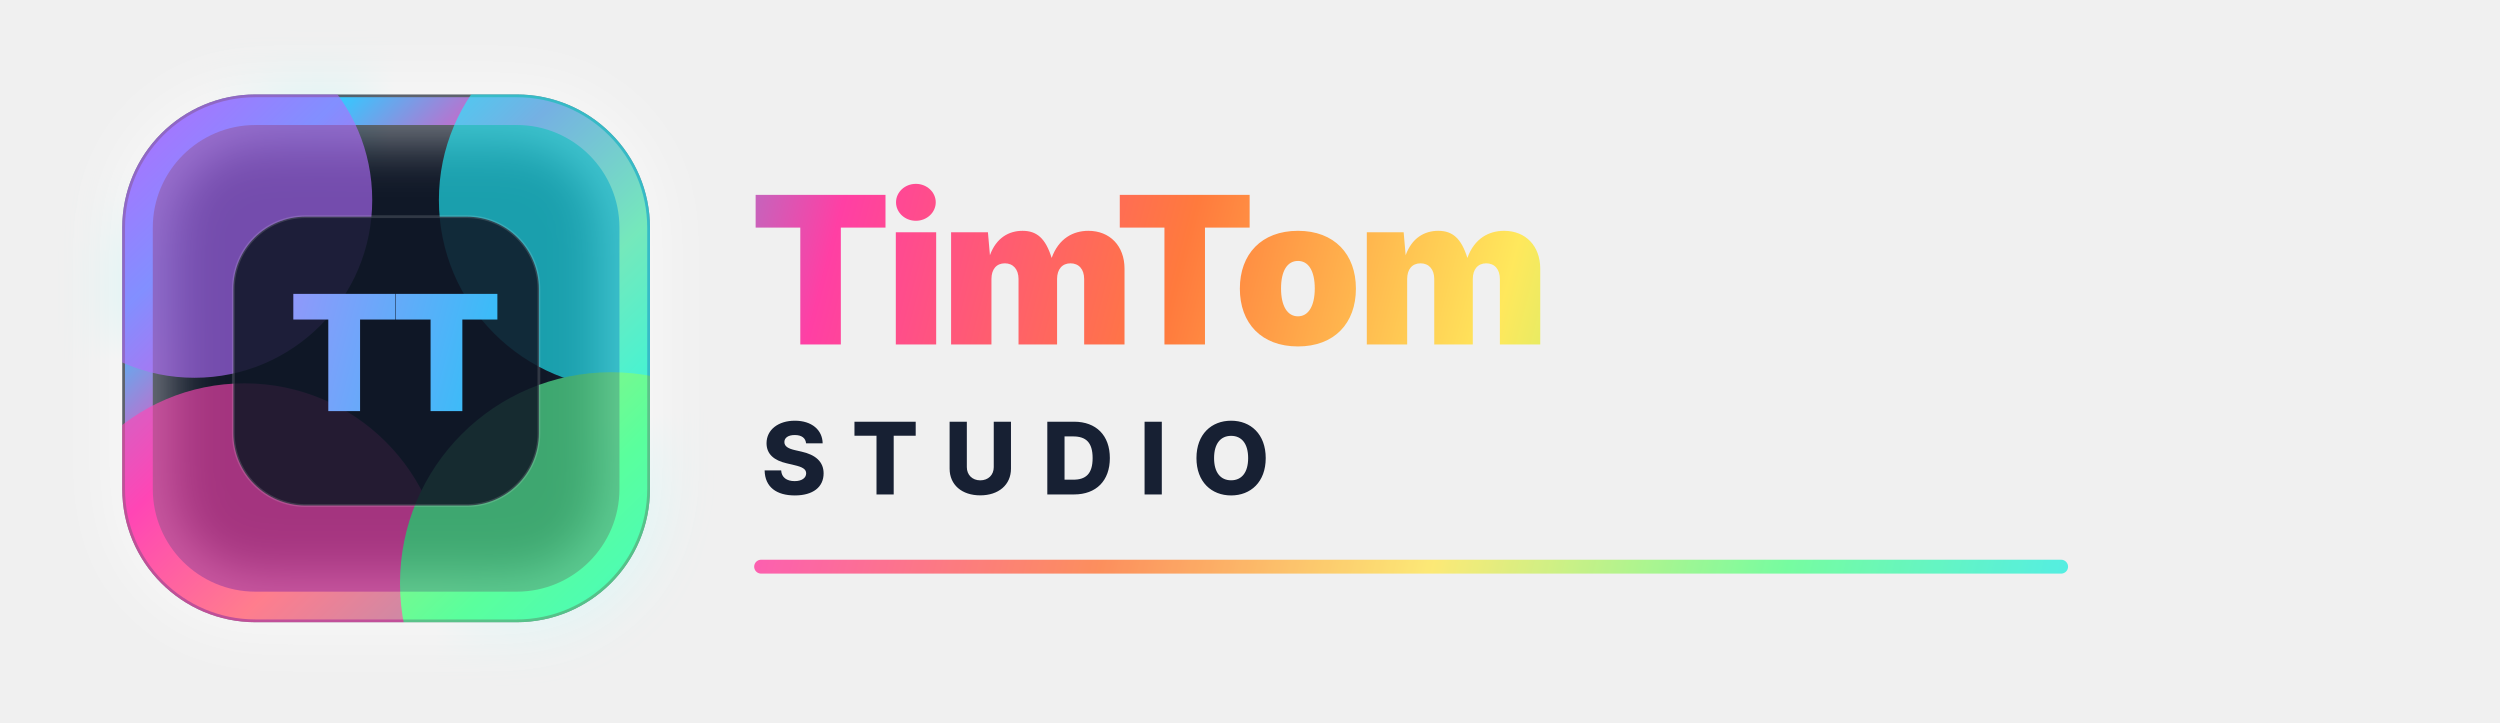
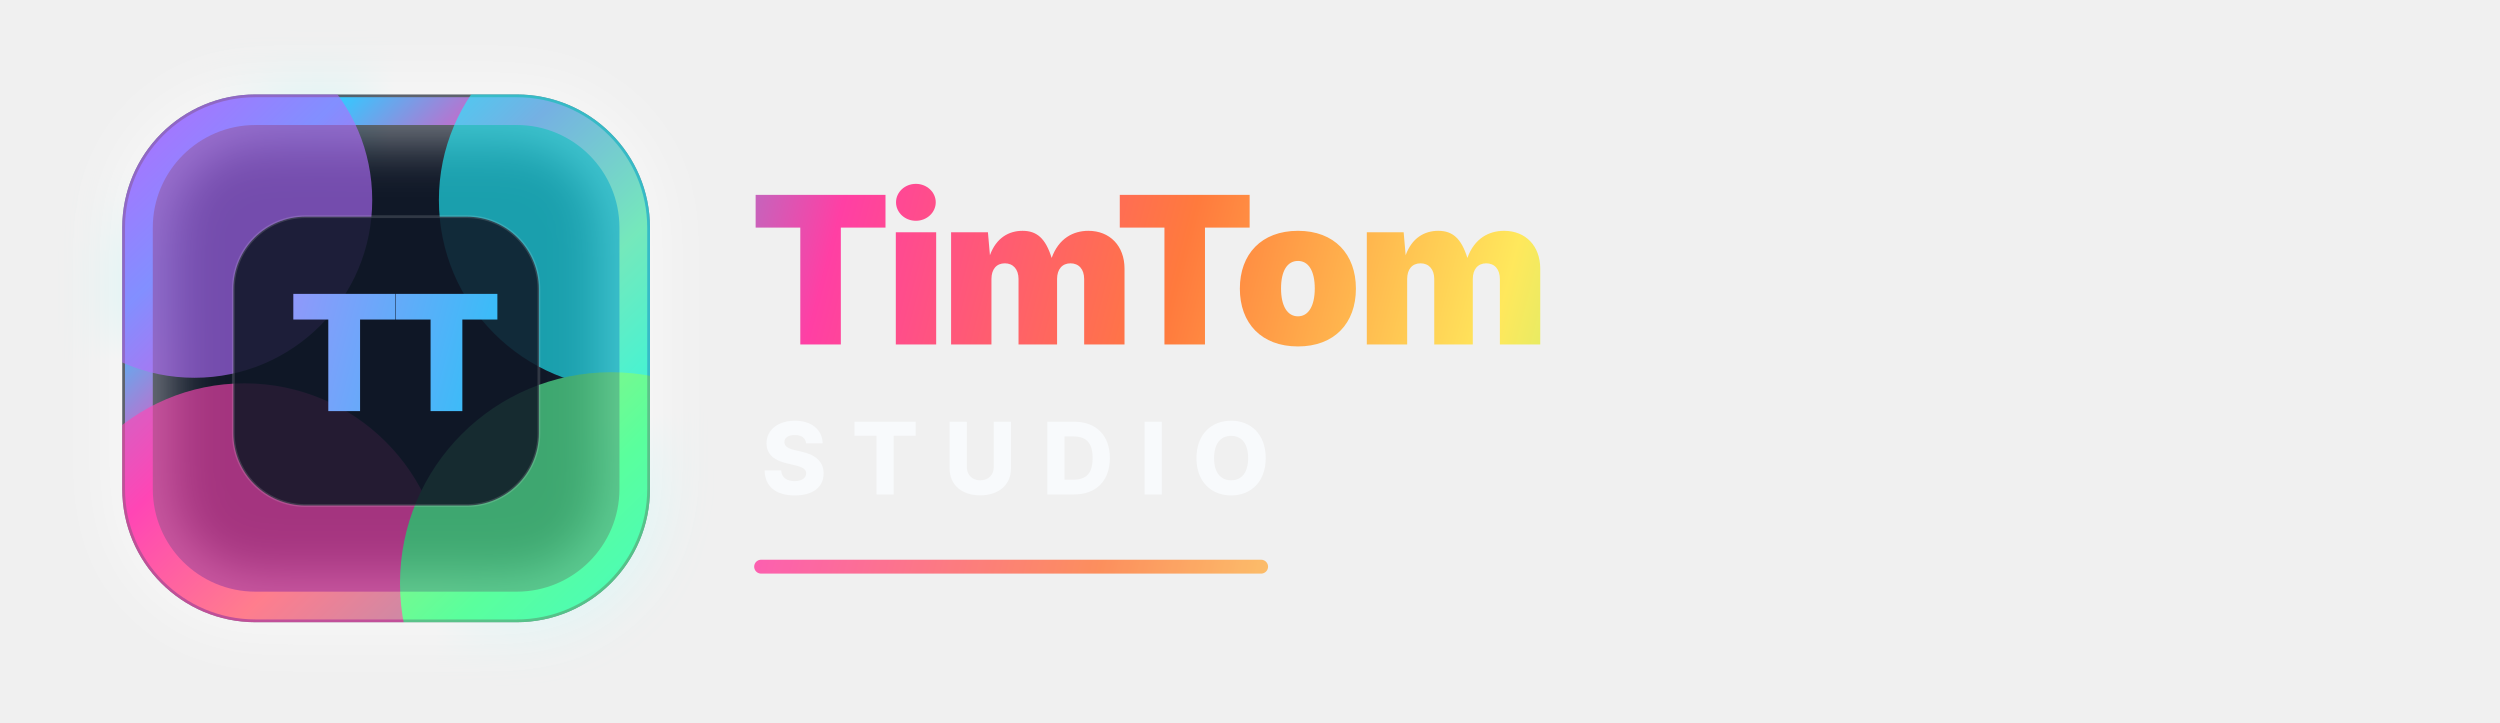
<svg xmlns="http://www.w3.org/2000/svg" width="900" height="260" viewBox="0 0 900 260" fill="none" role="img" aria-labelledby="title desc">
  <defs>
    <linearGradient id="countaGradient" x1="80" y1="40" x2="780" y2="225" gradientUnits="userSpaceOnUse">
      <stop offset="0" stop-color="#C084FC" />
      <stop offset="0.16" stop-color="#38BDF8" />
      <stop offset="0.31" stop-color="#FF3FA4" />
      <stop offset="0.48" stop-color="#FF7A3D" />
      <stop offset="0.64" stop-color="#FFE85C" />
      <stop offset="0.81" stop-color="#5CFF8F" />
      <stop offset="1" stop-color="#22E7FF" />
    </linearGradient>
    <linearGradient id="softEdge" x1="50" y1="30" x2="240" y2="225" gradientUnits="userSpaceOnUse">
      <stop offset="0" stop-color="#B26CFF" />
      <stop offset="0.2" stop-color="#35C8FF" />
      <stop offset="0.4" stop-color="#FF45B5" />
      <stop offset="0.6" stop-color="#FFD84D" />
      <stop offset="0.8" stop-color="#5AFF9D" />
      <stop offset="1" stop-color="#20F2FF" />
    </linearGradient>
    <filter id="glow" x="-40%" y="-40%" width="180%" height="180%" color-interpolation-filters="sRGB">
      <feGaussianBlur stdDeviation="11" result="blur" />
      <feColorMatrix in="blur" type="matrix" values="1 0 0 0 0.55 0 1 0 0 0.85 0 0 1 0 1 0 0 0 1 0" />
      <feMerge>
        <feMergeNode />
        <feMergeNode in="SourceGraphic" />
      </feMerge>
    </filter>
    <clipPath id="roundedIcon">
      <rect x="44" y="34" width="190" height="190" rx="48" />
    </clipPath>
  </defs>
  <rect x="44" y="34" width="190" height="190" rx="48" fill="#101827" />
  <rect x="50" y="40" width="178" height="178" rx="42" stroke="url(#softEdge)" stroke-width="10" filter="url(#glow)" />
  <g clip-path="url(#roundedIcon)" opacity="0.62">
    <circle cx="70" cy="72" r="64" fill="#B26CFF" />
    <circle cx="226" cy="72" r="68" fill="#20F2FF" />
    <circle cx="88" cy="210" r="72" fill="#FF45B5" />
    <circle cx="220" cy="210" r="76" fill="#5AFF9D" />
  </g>
  <rect x="84" y="78" width="110" height="104" rx="26" fill="#101827" fill-opacity="0.86" stroke="#FFFFFF" stroke-opacity="0.14" />
  <text x="104" y="148" fill="url(#countaGradient)" font-family="-apple-system, BlinkMacSystemFont, 'Segoe UI', sans-serif" font-size="58" font-weight="900" letter-spacing="-3">TT</text>
  <text x="270" y="124" fill="url(#countaGradient)" font-family="-apple-system, BlinkMacSystemFont, 'Segoe UI', sans-serif" font-size="74" font-weight="900" letter-spacing="-2">TimTom</text>
-   <text x="274" y="178" fill="#172033" font-family="-apple-system, BlinkMacSystemFont, 'Segoe UI', sans-serif" font-size="36" font-weight="800" letter-spacing="9">STUDIO</text>
-   <path d="M274 204H742" stroke="url(#countaGradient)" stroke-width="5" stroke-linecap="round" opacity="0.82" />
+   <text x="274" y="178" fill="#F8FAFC" font-family="-apple-system, BlinkMacSystemFont, 'Segoe UI', sans-serif" font-size="36" font-weight="800" letter-spacing="9">STUDIO</text>
+   <path d="M274 204H454" stroke="url(#countaGradient)" stroke-width="5" stroke-linecap="round" opacity="0.82" />
</svg>
